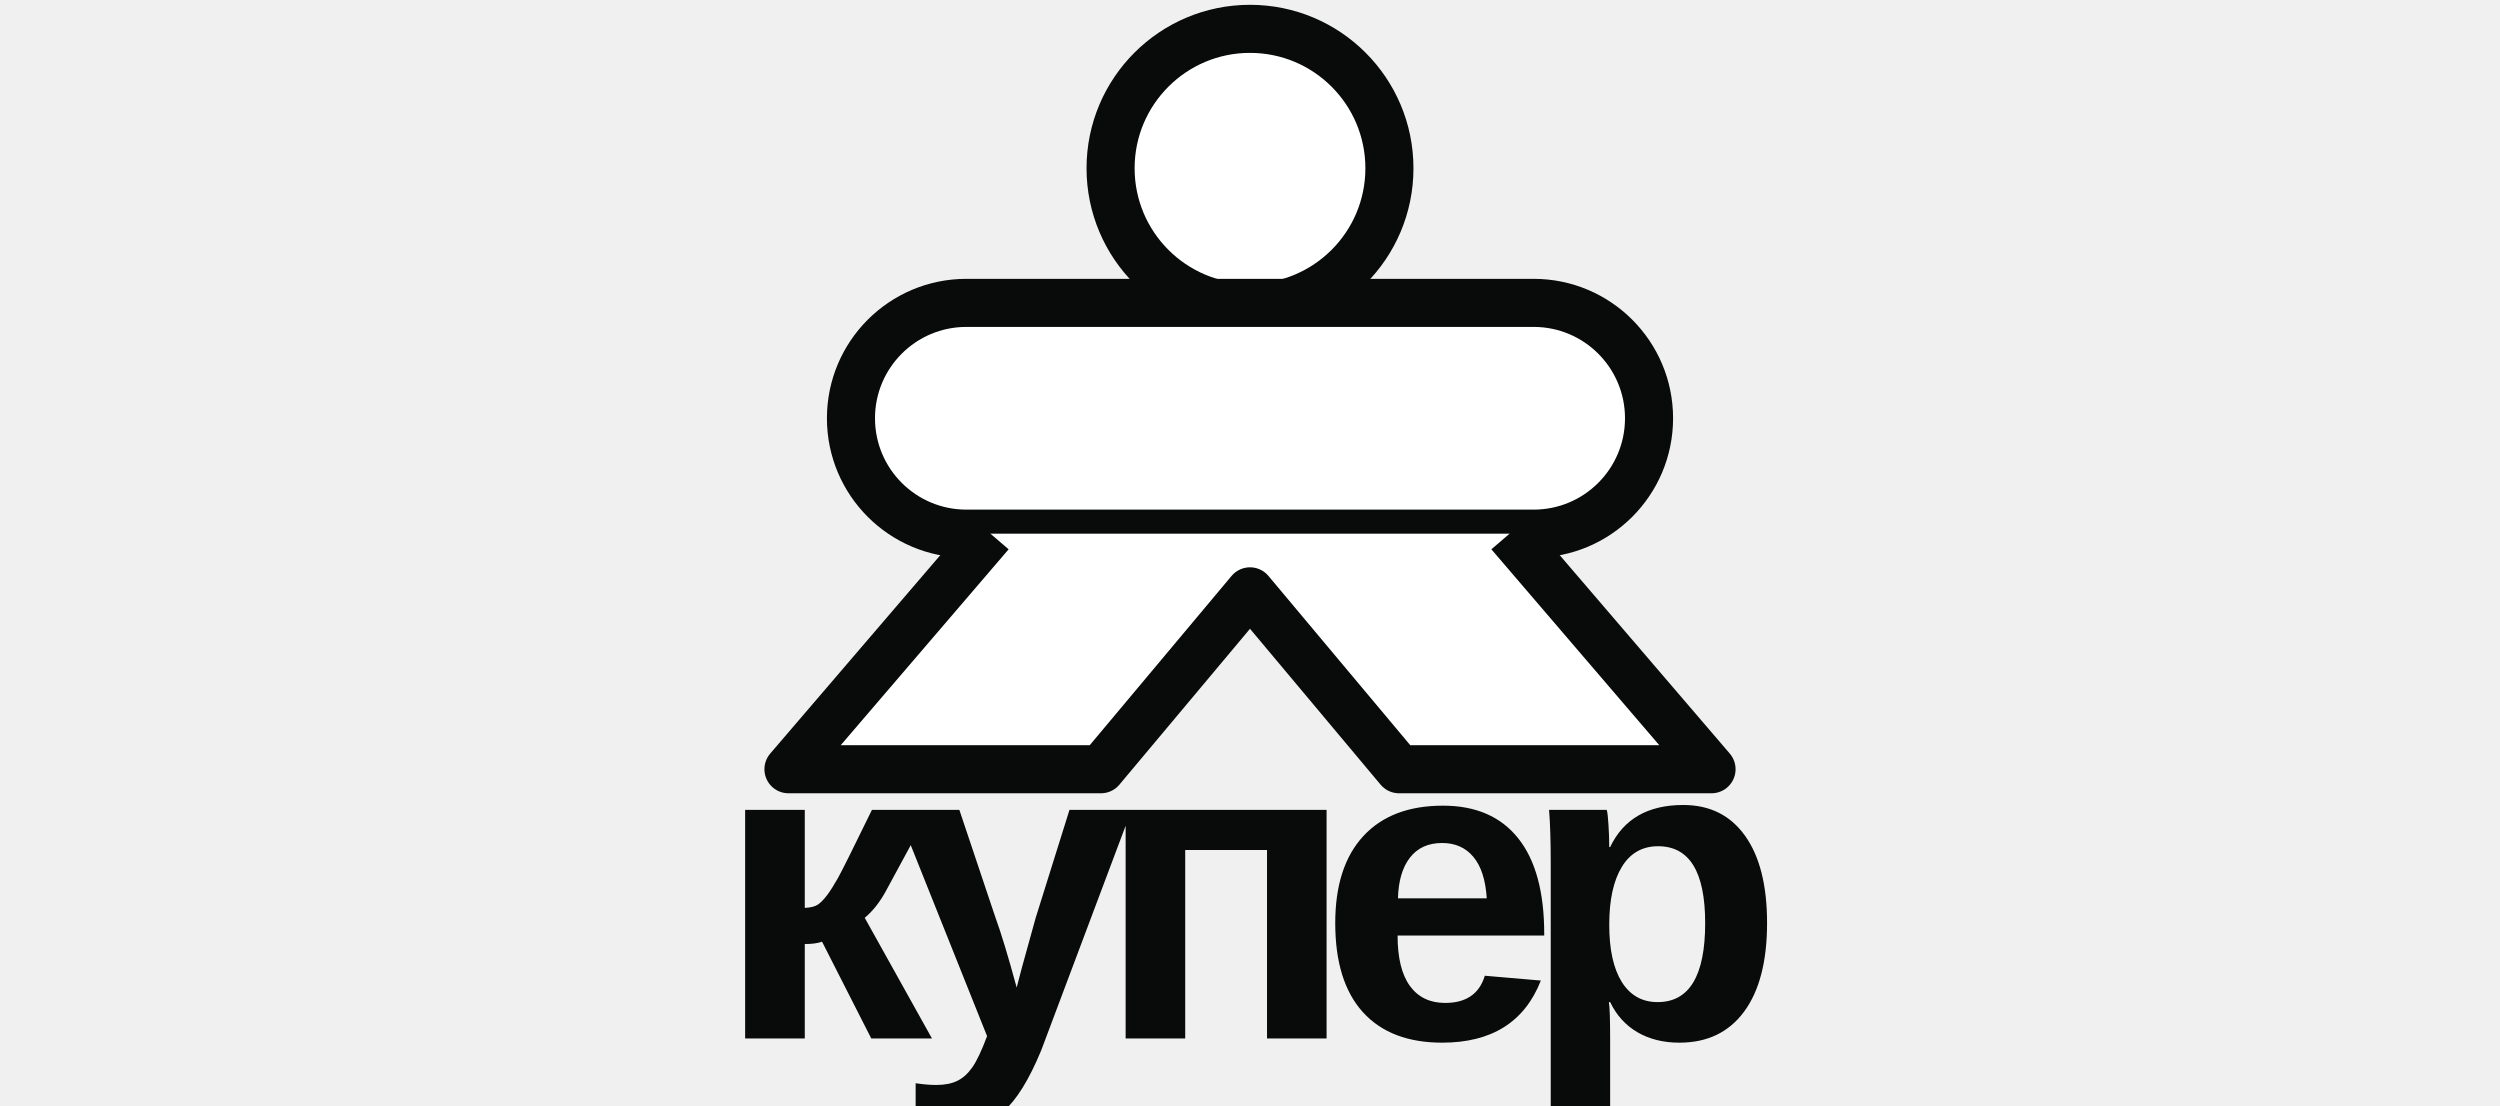
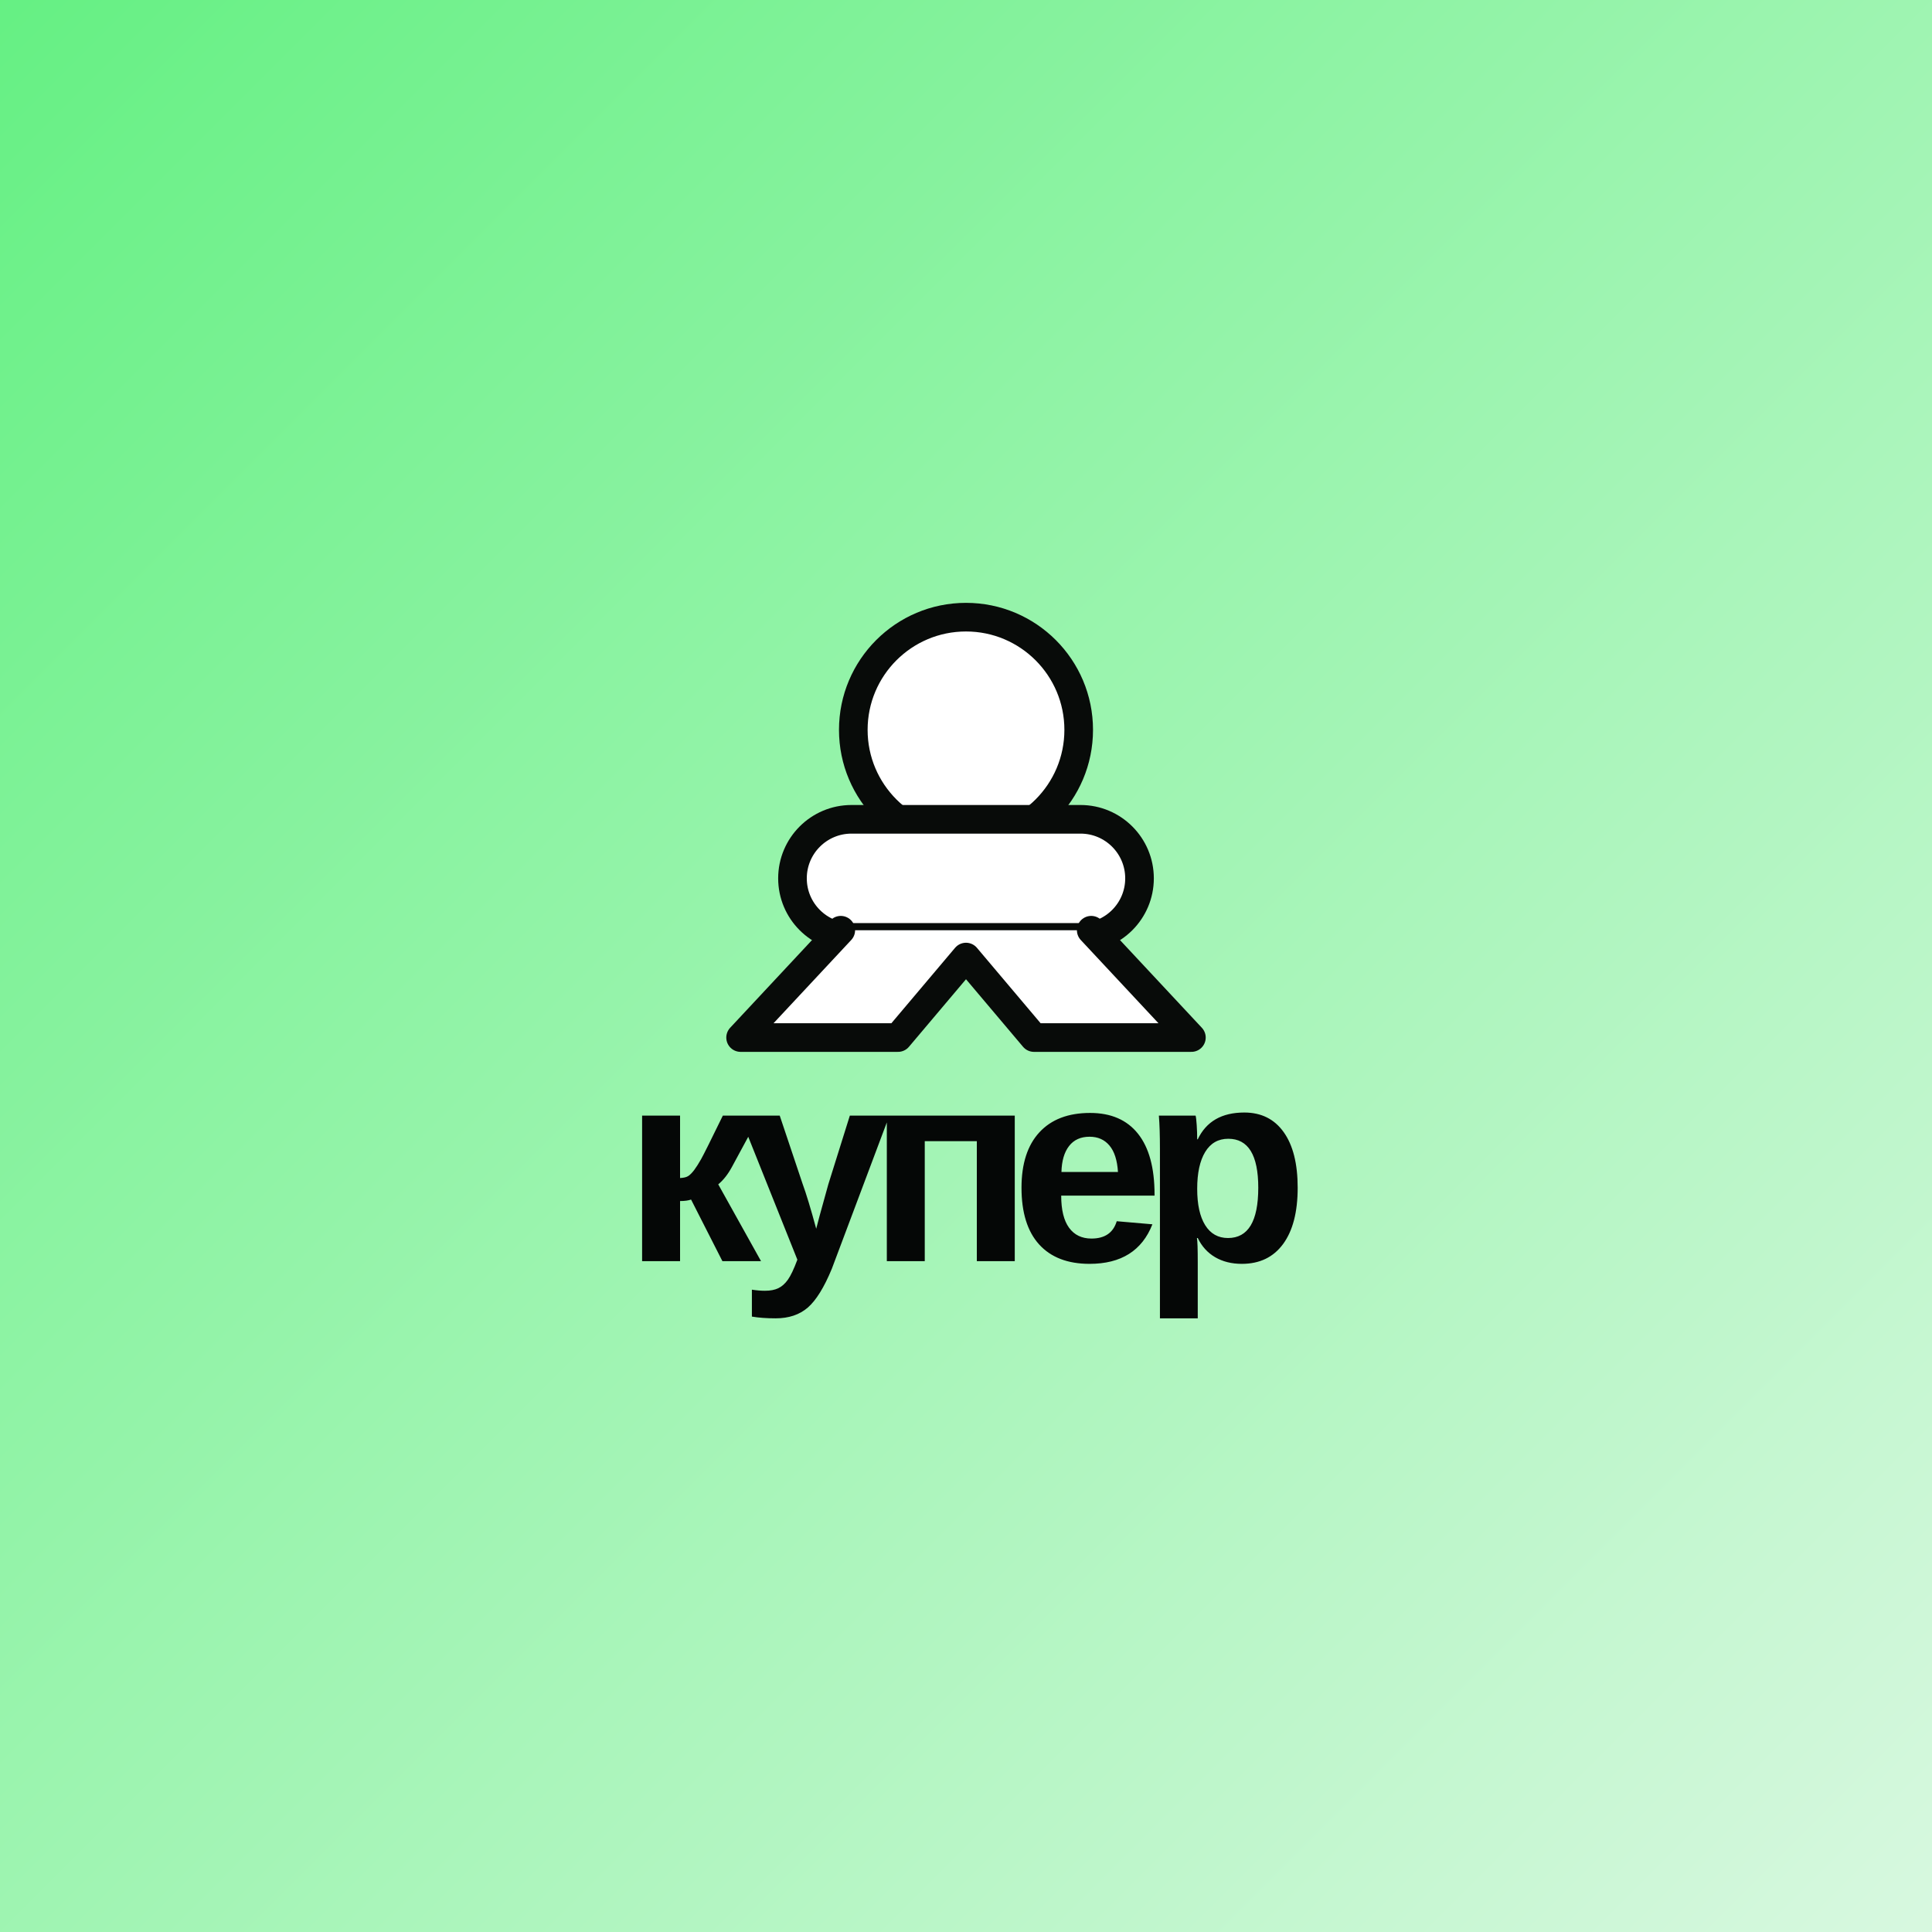
- <svg xmlns="http://www.w3.org/2000/svg" viewBox="0 0 520 230" role="img" aria-labelledby="title">
-   <g fill="white" stroke="#080b09" stroke-width="10" stroke-linejoin="round">
-     <circle cx="260" cy="35" r="29" />
-     <rect x="177" y="63" width="166" height="48" rx="24" />
-     <path d="M206 111 164 160h65l31-37 31 37h65l-42-49" />
+ <svg xmlns="http://www.w3.org/2000/svg" viewBox="0 0 1080 1080" role="img" aria-labelledby="title">
+   <defs>
+     <linearGradient id="bg" x1="0" y1="0" x2="1" y2="1">
+       <stop offset="0" stop-color="#65f083" />
+       <stop offset="1" stop-color="#d8f8e0" />
+     </linearGradient>
+   </defs>
+   <rect width="1080" height="1080" rx="0" fill="url(#bg)" />
+   <g fill="#fff" stroke="#080b09" stroke-width="16" stroke-linejoin="round" stroke-linecap="round">
+     <circle cx="540" cy="408" r="63" />
+     <rect x="443" y="458" width="194" height="66" rx="33" />
+     <path d="M470 520 414 580h88l38-45 38 45h88l-56-60" />
  </g>
-   <text x="260" y="216" text-anchor="middle" fill="#080b09" font-family="Arial,sans-serif" font-size="90" font-weight="900" letter-spacing="-8">купер</text>
+   <text x="540" y="705" text-anchor="middle" fill="#050706" font-family="Arial Black,Arial,sans-serif" font-size="154" font-weight="900" letter-spacing="-13">купер</text>
</svg>
